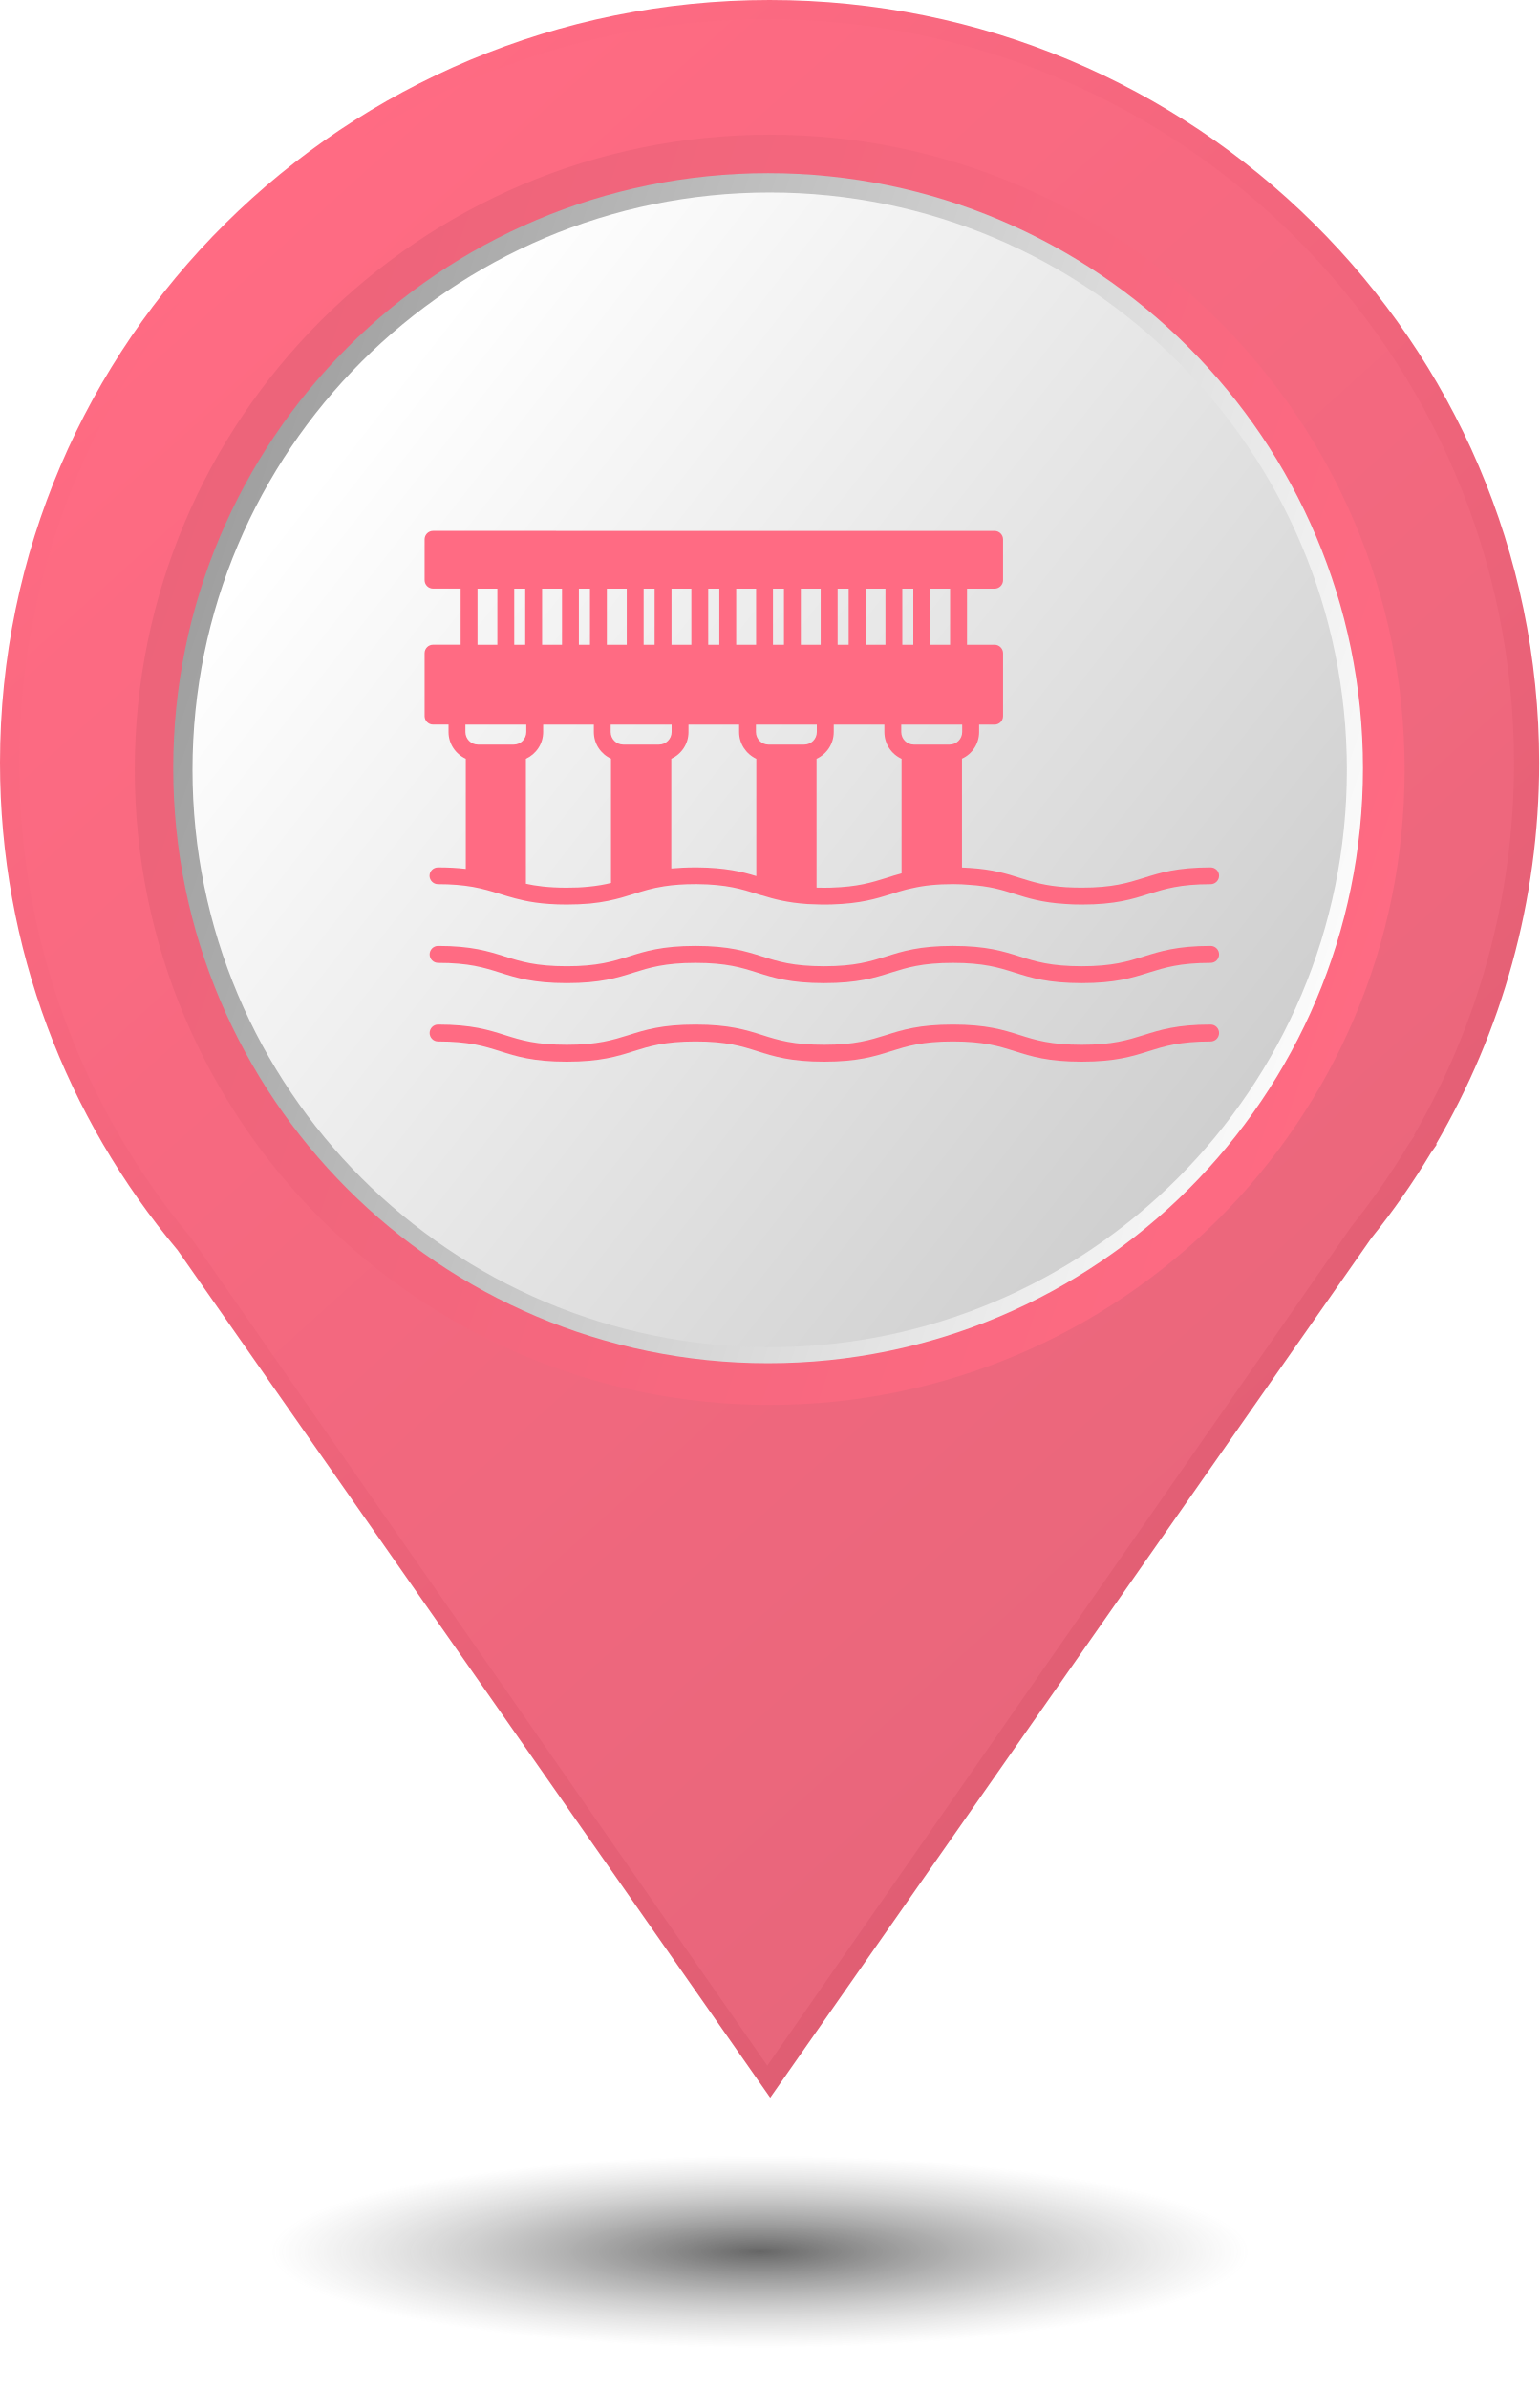
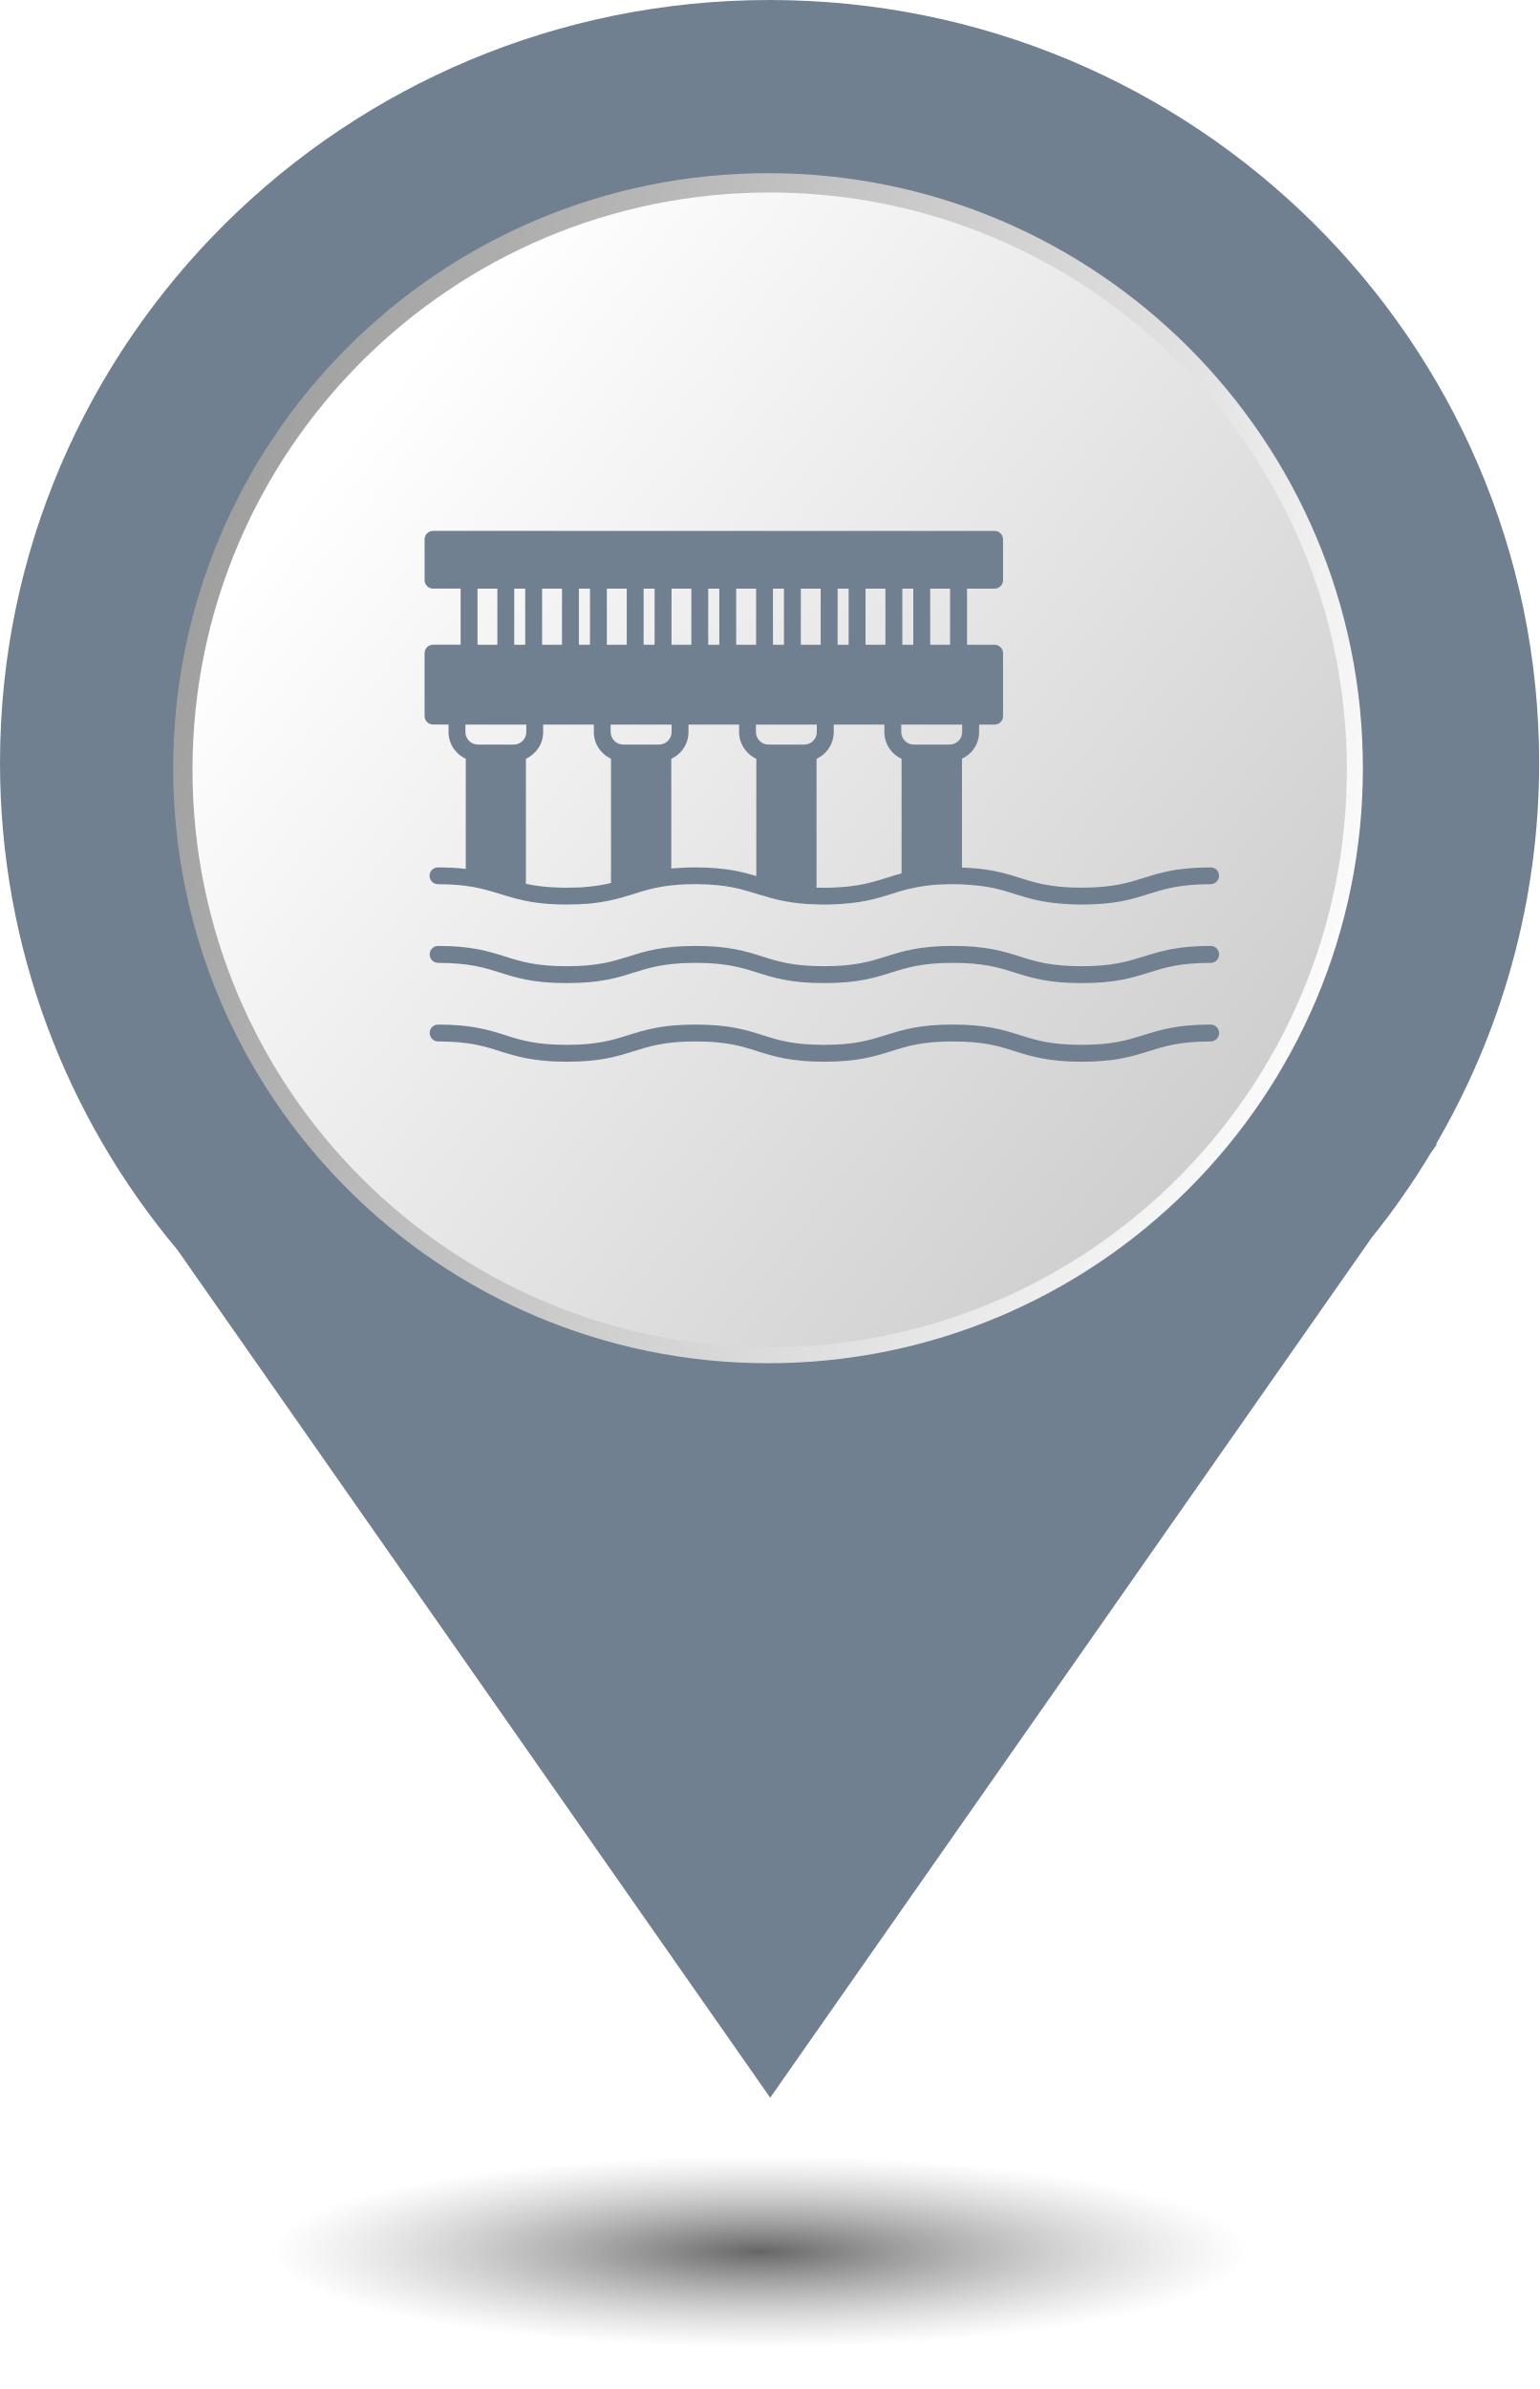
<svg xmlns="http://www.w3.org/2000/svg" width="29" height="45" viewBox="0 0 29 45" fill="none">
-   <path d="M21.478 14.368C21.478 18.334 18.232 21.552 14.228 21.552C10.224 21.552 6.978 18.334 6.978 14.368C6.978 10.401 10.224 7.184 14.228 7.184C18.233 7.184 21.478 10.401 21.478 14.368ZM29 14.368C29 6.433 22.509 0 14.5 0C6.492 0 0 6.433 0 14.368C0 17.857 1.256 21.056 3.344 23.545L14.512 39.513L25.845 23.312C26.252 22.807 26.624 22.275 26.96 21.716L27.075 21.553H27.056C28.29 19.438 29 16.987 29 14.368Z" fill="url(#paint0_linear_163_198)" />
-   <path d="M21.221 14.379C21.221 18.248 18.069 21.388 14.18 21.388C10.291 21.388 7.14 18.248 7.14 14.379C7.14 10.509 10.292 7.371 14.18 7.371C18.07 7.371 21.221 10.509 21.221 14.379ZM28.526 14.379C28.526 6.638 22.222 0.362 14.444 0.362C6.668 0.362 0.363 6.638 0.363 14.379C0.363 17.783 1.583 20.904 3.611 23.331L14.457 38.909L25.461 23.104C25.856 22.612 26.218 22.093 26.545 21.547L26.656 21.388H26.638C27.836 19.325 28.526 16.933 28.526 14.379Z" fill="url(#paint1_linear_163_198)" />
-   <circle cx="14.502" cy="14.5" r="11.963" fill="url(#paint2_linear_163_198)" />
-   <circle cx="14.472" cy="14.47" r="11.208" fill="url(#paint3_linear_163_198)" />
-   <circle cx="14.502" cy="14.501" r="10.875" fill="url(#paint4_linear_163_198)" />
-   <path d="M22.81 17.818C22.179 17.818 21.859 17.919 21.548 18.017C21.248 18.11 20.965 18.2 20.381 18.2C19.798 18.2 19.515 18.112 19.215 18.017C18.905 17.919 18.586 17.818 17.953 17.818C17.32 17.818 17.002 17.919 16.693 18.017C16.392 18.11 16.11 18.2 15.528 18.2C14.947 18.2 14.662 18.112 14.364 18.017C14.054 17.919 13.735 17.818 13.104 17.818C12.473 17.818 12.152 17.919 11.844 18.017C11.543 18.11 11.26 18.2 10.679 18.2C10.098 18.2 9.815 18.112 9.514 18.017C9.205 17.919 8.885 17.818 8.254 17.818C8.166 17.818 8.095 17.889 8.095 17.977C8.095 18.066 8.166 18.137 8.254 18.137C8.836 18.137 9.119 18.225 9.419 18.32C9.728 18.418 10.048 18.518 10.679 18.518C11.31 18.518 11.63 18.418 11.939 18.32C12.239 18.227 12.522 18.137 13.104 18.137C13.685 18.137 13.97 18.225 14.268 18.32C14.578 18.418 14.897 18.518 15.528 18.518C16.159 18.518 16.479 18.418 16.788 18.32C17.088 18.227 17.372 18.137 17.953 18.137C18.534 18.137 18.819 18.225 19.119 18.32C19.429 18.418 19.748 18.518 20.381 18.518C21.014 18.518 21.333 18.418 21.643 18.32C21.944 18.227 22.227 18.137 22.81 18.137C22.898 18.137 22.969 18.066 22.969 17.977C22.969 17.889 22.898 17.818 22.81 17.818Z" fill="#FF6B83" />
-   <path d="M22.81 19.299C22.179 19.299 21.859 19.399 21.548 19.497C21.248 19.59 20.965 19.68 20.381 19.68C19.798 19.68 19.515 19.592 19.215 19.497C18.905 19.399 18.586 19.299 17.953 19.299C17.32 19.299 17.002 19.399 16.693 19.497C16.392 19.59 16.11 19.68 15.528 19.68C14.947 19.68 14.662 19.592 14.364 19.497C14.054 19.399 13.735 19.299 13.104 19.299C12.473 19.299 12.152 19.399 11.844 19.497C11.543 19.59 11.26 19.68 10.679 19.68C10.098 19.68 9.815 19.592 9.514 19.497C9.205 19.399 8.885 19.299 8.254 19.299C8.166 19.299 8.095 19.369 8.095 19.458C8.095 19.546 8.166 19.617 8.254 19.617C8.836 19.617 9.119 19.705 9.419 19.8C9.728 19.898 10.048 19.998 10.679 19.998C11.31 19.998 11.63 19.898 11.939 19.8C12.239 19.707 12.522 19.617 13.104 19.617C13.685 19.617 13.97 19.705 14.268 19.8C14.578 19.898 14.897 19.998 15.528 19.998C16.159 19.998 16.479 19.898 16.788 19.8C17.088 19.707 17.372 19.617 17.953 19.617C18.534 19.617 18.819 19.705 19.119 19.8C19.429 19.898 19.748 19.998 20.381 19.998C21.014 19.998 21.333 19.898 21.643 19.8C21.944 19.707 22.227 19.617 22.81 19.617C22.898 19.617 22.969 19.546 22.969 19.458C22.969 19.369 22.898 19.299 22.81 19.299Z" fill="#FF6B83" />
-   <path d="M8.252 16.339C8.164 16.339 8.093 16.41 8.093 16.496C8.093 16.582 8.164 16.655 8.252 16.655C8.504 16.655 8.717 16.673 8.907 16.706C9.101 16.741 9.253 16.787 9.412 16.836C9.51 16.866 9.607 16.897 9.709 16.923C9.909 16.976 10.197 17.038 10.676 17.038C10.834 17.038 10.977 17.031 11.111 17.02C11.371 16.995 11.562 16.949 11.714 16.907C11.791 16.885 11.864 16.862 11.936 16.84C12.115 16.783 12.284 16.73 12.512 16.695C12.687 16.668 12.88 16.654 13.103 16.654H13.133C13.695 16.659 13.974 16.748 14.27 16.84L14.314 16.854C14.335 16.861 14.356 16.867 14.364 16.867C14.572 16.933 14.83 17.003 15.219 17.029C15.357 17.036 15.529 17.041 15.672 17.036C16.215 17.02 16.51 16.928 16.794 16.84C16.887 16.81 16.978 16.781 17.079 16.755C17.113 16.746 17.146 16.739 17.183 16.732C17.411 16.679 17.655 16.654 17.965 16.654C18.07 16.654 18.165 16.659 18.255 16.667C18.646 16.691 18.878 16.762 19.122 16.84C19.374 16.919 19.636 17.001 20.069 17.027C20.164 17.035 20.267 17.038 20.384 17.038C21.015 17.038 21.335 16.937 21.646 16.838C21.945 16.745 22.229 16.655 22.81 16.655C22.897 16.655 22.969 16.584 22.969 16.496C22.969 16.407 22.897 16.339 22.81 16.339C22.179 16.339 21.859 16.439 21.55 16.537C21.25 16.63 20.965 16.72 20.384 16.72C20.276 16.72 20.18 16.717 20.089 16.712C19.694 16.687 19.463 16.614 19.217 16.537C18.966 16.457 18.705 16.376 18.275 16.349C18.227 16.346 18.178 16.342 18.125 16.341V14.29C18.316 14.204 18.448 14.011 18.448 13.789V13.649H18.74C18.827 13.649 18.899 13.577 18.899 13.49V12.304C18.899 12.216 18.827 12.145 18.74 12.145H18.22V11.088H18.74C18.827 11.088 18.899 11.017 18.899 10.929V10.16C18.899 10.072 18.827 10.001 18.74 10.001L8.159 10C8.072 10 8 10.071 8 10.159V10.928C8 11.016 8.072 11.087 8.159 11.087H8.679V12.144H8.159C8.072 12.144 8 12.215 8 12.303V13.489C8 13.576 8.072 13.648 8.159 13.648H8.451V13.788C8.451 14.013 8.585 14.204 8.776 14.292V16.367C8.617 16.348 8.445 16.339 8.253 16.339L8.252 16.339ZM11.512 16.632C11.395 16.661 11.255 16.687 11.082 16.703C10.957 16.716 10.824 16.721 10.676 16.721C10.322 16.721 10.084 16.686 9.909 16.647V14.293C10.1 14.204 10.234 14.013 10.234 13.789V13.649H11.189V13.789C11.189 14.011 11.321 14.204 11.512 14.29V16.632L11.512 16.632ZM12.416 14.025H11.743C11.612 14.025 11.506 13.919 11.506 13.789V13.649H12.654V13.789C12.654 13.919 12.547 14.025 12.417 14.025H12.416ZM14.249 16.502C13.977 16.419 13.668 16.343 13.132 16.339H13.102C12.936 16.339 12.787 16.347 12.648 16.359V14.293C12.839 14.204 12.972 14.014 12.972 13.789V13.649H13.926V13.789C13.926 14.011 14.059 14.204 14.25 14.293V16.502L14.249 16.502ZM15.154 14.025H14.478C14.349 14.025 14.243 13.919 14.243 13.789V13.649H15.39V13.789C15.39 13.919 15.284 14.025 15.154 14.025ZM16.987 16.451C16.884 16.479 16.79 16.507 16.697 16.538C16.421 16.624 16.159 16.705 15.661 16.72C15.62 16.722 15.579 16.722 15.536 16.722C15.486 16.722 15.435 16.72 15.385 16.72V14.293C15.576 14.205 15.709 14.012 15.709 13.789V13.649H16.663V13.789C16.663 14.014 16.796 14.205 16.987 14.293V16.451L16.987 16.451ZM18.129 13.789C18.129 13.919 18.023 14.025 17.892 14.025H17.217C17.087 14.025 16.981 13.919 16.981 13.789V13.649H18.129V13.789ZM17.901 11.088V12.145H17.526V11.088H17.901ZM17.208 11.088V12.145H17.001V11.088H17.208ZM16.683 11.088V12.145H16.308V11.088H16.683ZM15.99 11.088V12.145H15.782V11.088H15.99ZM15.463 11.088V12.145H15.089V11.088H15.463ZM14.771 11.088V12.145H14.564V11.088H14.771ZM14.246 11.088V12.145H13.871V11.088H14.246ZM13.553 11.088V12.145H13.344V11.088H13.553ZM13.026 11.088V12.145H12.652V11.088H13.026ZM12.334 11.088V12.145H12.127V11.088H12.334ZM11.809 11.088V12.145H11.434V11.088H11.809ZM11.116 11.088V12.145H10.907V11.088H11.116ZM10.589 11.088V12.145H10.214V11.088H10.589ZM9.896 11.088V12.145H9.689V11.088H9.896ZM8.997 11.088H9.371V12.145H8.997V11.088ZM8.769 13.789V13.649H9.916V13.789C9.916 13.919 9.81 14.025 9.681 14.025H9.005C8.875 14.025 8.769 13.919 8.769 13.789Z" fill="#FF6B83" />
-   <ellipse cx="14.319" cy="42.413" rx="9.244" ry="1.812" fill="url(#paint5_radial_163_198)" fill-opacity="0.6" />
+   <path d="M21.478 14.368C21.478 18.334 18.232 21.552 14.228 21.552C10.224 21.552 6.978 18.334 6.978 14.368C6.978 10.401 10.224 7.184 14.228 7.184C18.233 7.184 21.478 10.401 21.478 14.368ZM29 14.368C29 6.433 22.509 0 14.5 0C6.492 0 0 6.433 0 14.368C0 17.857 1.256 21.056 3.344 23.545L14.512 39.513L25.845 23.312C26.252 22.807 26.624 22.275 26.96 21.716L27.075 21.553H27.056C28.29 19.438 29 16.987 29 14.368Z" fill="#708090" />
+   <path d="M21.221 14.379C21.221 18.248 18.069 21.388 14.18 21.388C10.291 21.388 7.14 18.248 7.14 14.379C7.14 10.509 10.292 7.371 14.18 7.371C18.07 7.371 21.221 10.509 21.221 14.379ZM28.526 14.379C28.526 6.638 22.222 0.362 14.444 0.362C6.668 0.362 0.363 6.638 0.363 14.379C0.363 17.783 1.583 20.904 3.611 23.331L14.457 38.909L25.461 23.104C25.856 22.612 26.218 22.093 26.545 21.547L26.656 21.388H26.638C27.836 19.325 28.526 16.933 28.526 14.379Z" fill="#708090" />
+   <circle cx="14.502" cy="14.5" r="11.963" fill="#708090" />
+   <circle cx="14.471" cy="14.47" r="11.208" fill="url(#paint0_linear_1177_988)" />
+   <circle cx="14.502" cy="14.501" r="10.875" fill="url(#paint1_linear_1177_988)" />
+   <path d="M22.811 17.818C22.18 17.818 21.859 17.919 21.549 18.017C21.248 18.11 20.965 18.2 20.382 18.2C19.799 18.2 19.516 18.112 19.215 18.017C18.906 17.919 18.586 17.818 17.953 17.818C17.32 17.818 17.002 17.919 16.693 18.017C16.393 18.11 16.11 18.2 15.529 18.2C14.947 18.2 14.662 18.112 14.364 18.017C14.055 17.919 13.735 17.818 13.104 17.818C12.473 17.818 12.153 17.919 11.844 18.017C11.544 18.11 11.261 18.2 10.679 18.2C10.098 18.2 9.815 18.112 9.515 18.017C9.205 17.919 8.886 17.818 8.255 17.818C8.167 17.818 8.096 17.889 8.096 17.977C8.096 18.066 8.167 18.137 8.255 18.137C8.836 18.137 9.119 18.225 9.419 18.32C9.729 18.418 10.048 18.518 10.679 18.518C11.31 18.518 11.631 18.418 11.94 18.32C12.24 18.227 12.523 18.137 13.104 18.137C13.685 18.137 13.97 18.225 14.269 18.32C14.578 18.418 14.898 18.518 15.529 18.518C16.16 18.518 16.48 18.418 16.789 18.32C17.089 18.227 17.372 18.137 17.953 18.137C18.535 18.137 18.82 18.225 19.12 18.32C19.429 18.418 19.749 18.518 20.382 18.518C21.015 18.518 21.333 18.418 21.644 18.32C21.944 18.227 22.227 18.137 22.811 18.137C22.899 18.137 22.97 18.066 22.97 17.977C22.97 17.889 22.899 17.818 22.811 17.818Z" fill="#708090" />
+   <path d="M22.811 19.299C22.18 19.299 21.859 19.4 21.549 19.497C21.248 19.59 20.965 19.681 20.382 19.681C19.799 19.681 19.516 19.593 19.215 19.497C18.906 19.4 18.586 19.299 17.953 19.299C17.32 19.299 17.002 19.4 16.693 19.497C16.393 19.59 16.11 19.681 15.529 19.681C14.947 19.681 14.662 19.593 14.364 19.497C14.055 19.4 13.735 19.299 13.104 19.299C12.473 19.299 12.153 19.4 11.844 19.497C11.544 19.59 11.261 19.681 10.679 19.681C10.098 19.681 9.815 19.593 9.515 19.497C9.205 19.4 8.886 19.299 8.255 19.299C8.167 19.299 8.096 19.37 8.096 19.458C8.096 19.546 8.167 19.617 8.255 19.617C8.836 19.617 9.119 19.705 9.419 19.801C9.729 19.898 10.048 19.999 10.679 19.999C11.31 19.999 11.631 19.898 11.94 19.801C12.24 19.707 12.523 19.617 13.104 19.617C13.685 19.617 13.97 19.705 14.269 19.801C14.578 19.898 14.898 19.999 15.529 19.999C16.16 19.999 16.48 19.898 16.789 19.801C17.089 19.707 17.372 19.617 17.953 19.617C18.535 19.617 18.82 19.705 19.12 19.801C19.429 19.898 19.749 19.999 20.382 19.999C21.015 19.999 21.333 19.898 21.644 19.801C21.944 19.707 22.227 19.617 22.811 19.617C22.899 19.617 22.97 19.546 22.97 19.458C22.97 19.37 22.899 19.299 22.811 19.299Z" fill="#708090" />
+   <path d="M8.252 16.339C8.164 16.339 8.093 16.41 8.093 16.496C8.093 16.582 8.164 16.655 8.252 16.655C8.504 16.655 8.717 16.673 8.907 16.706C9.101 16.741 9.253 16.787 9.412 16.836C9.51 16.866 9.607 16.897 9.709 16.923C9.909 16.976 10.197 17.038 10.676 17.038C10.834 17.038 10.977 17.031 11.111 17.02C11.371 16.995 11.562 16.949 11.714 16.907C11.791 16.885 11.864 16.862 11.936 16.84C12.115 16.783 12.284 16.73 12.512 16.695C12.687 16.668 12.88 16.654 13.103 16.654H13.133C13.695 16.659 13.974 16.748 14.27 16.84L14.314 16.854C14.335 16.861 14.356 16.867 14.364 16.867C14.572 16.933 14.83 17.003 15.219 17.029C15.357 17.036 15.529 17.041 15.672 17.036C16.215 17.02 16.51 16.928 16.794 16.84C16.887 16.81 16.978 16.781 17.079 16.755C17.113 16.746 17.146 16.739 17.183 16.732C17.411 16.679 17.655 16.654 17.965 16.654C18.07 16.654 18.165 16.659 18.255 16.667C18.646 16.691 18.878 16.762 19.122 16.84C19.374 16.919 19.636 17.001 20.069 17.027C20.164 17.035 20.267 17.038 20.384 17.038C21.015 17.038 21.335 16.937 21.646 16.838C21.945 16.745 22.229 16.655 22.81 16.655C22.897 16.655 22.969 16.584 22.969 16.496C22.969 16.407 22.897 16.339 22.81 16.339C22.179 16.339 21.859 16.439 21.55 16.537C21.25 16.63 20.965 16.72 20.384 16.72C20.276 16.72 20.18 16.717 20.089 16.712C19.694 16.687 19.463 16.614 19.217 16.537C18.966 16.457 18.705 16.376 18.275 16.349C18.227 16.346 18.178 16.342 18.125 16.341V14.29C18.316 14.204 18.448 14.011 18.448 13.789V13.649H18.74C18.827 13.649 18.899 13.577 18.899 13.49V12.304C18.899 12.216 18.827 12.145 18.74 12.145H18.22V11.088H18.74C18.827 11.088 18.899 11.017 18.899 10.929V10.16C18.899 10.072 18.827 10.001 18.74 10.001L8.159 10C8.072 10 8 10.071 8 10.159V10.928C8 11.016 8.072 11.087 8.159 11.087H8.679V12.144H8.159C8.072 12.144 8 12.215 8 12.303V13.489C8 13.576 8.072 13.648 8.159 13.648H8.451V13.788C8.451 14.013 8.585 14.204 8.776 14.292V16.367C8.617 16.348 8.445 16.339 8.253 16.339L8.252 16.339ZM11.512 16.632C11.395 16.661 11.255 16.687 11.082 16.703C10.957 16.716 10.824 16.721 10.676 16.721C10.322 16.721 10.084 16.686 9.909 16.647V14.293C10.1 14.204 10.234 14.013 10.234 13.789V13.649H11.189V13.789C11.189 14.011 11.321 14.204 11.512 14.29V16.632L11.512 16.632ZM12.416 14.025H11.743C11.612 14.025 11.506 13.919 11.506 13.789V13.649H12.654V13.789C12.654 13.919 12.547 14.025 12.417 14.025H12.416ZM14.249 16.502C13.977 16.419 13.668 16.343 13.132 16.339H13.102C12.936 16.339 12.787 16.347 12.648 16.359V14.293C12.839 14.204 12.972 14.014 12.972 13.789V13.649H13.926V13.789C13.926 14.011 14.059 14.204 14.25 14.293V16.502L14.249 16.502ZM15.154 14.025H14.478C14.349 14.025 14.243 13.919 14.243 13.789V13.649H15.39V13.789C15.39 13.919 15.284 14.025 15.154 14.025ZM16.987 16.451C16.884 16.479 16.79 16.507 16.697 16.538C16.421 16.624 16.159 16.705 15.661 16.72C15.62 16.722 15.579 16.722 15.536 16.722C15.486 16.722 15.435 16.72 15.385 16.72V14.293C15.576 14.205 15.709 14.012 15.709 13.789V13.649H16.663V13.789C16.663 14.014 16.796 14.205 16.987 14.293V16.451L16.987 16.451ZM18.129 13.789C18.129 13.919 18.023 14.025 17.892 14.025H17.217C17.087 14.025 16.981 13.919 16.981 13.789V13.649H18.129V13.789ZM17.901 11.088V12.145H17.526V11.088H17.901ZM17.208 11.088V12.145H17.001V11.088H17.208ZM16.683 11.088V12.145H16.308V11.088H16.683ZM15.99 11.088V12.145H15.782V11.088H15.99ZM15.463 11.088V12.145H15.089V11.088H15.463ZM14.771 11.088V12.145H14.564V11.088H14.771ZM14.246 11.088V12.145H13.871V11.088H14.246ZM13.553 11.088V12.145H13.344V11.088H13.553ZM13.026 11.088V12.145H12.652V11.088H13.026ZM12.334 11.088V12.145H12.127V11.088H12.334ZM11.809 11.088V12.145H11.434V11.088H11.809ZM11.116 11.088V12.145H10.907V11.088H11.116ZM10.589 11.088V12.145H10.214V11.088H10.589ZM9.896 11.088V12.145H9.689V11.088H9.896ZM8.997 11.088H9.371V12.145H8.997V11.088ZM8.769 13.789V13.649H9.916V13.789C9.916 13.919 9.81 14.025 9.681 14.025H9.005C8.875 14.025 8.769 13.919 8.769 13.789Z" fill="#708090" />
+   <ellipse cx="14.319" cy="42.413" rx="9.244" ry="1.812" fill="url(#paint2_radial_1177_988)" fill-opacity="0.6" />
  <defs>
-     <linearGradient id="paint0_linear_163_198" x1="-5.10031e-08" y1="7.989" x2="22.099" y2="32.614" gradientUnits="userSpaceOnUse">
-       <stop stop-color="#FF6B83" />
-       <stop offset="1" stop-color="#E05E73" />
-     </linearGradient>
-     <linearGradient id="paint1_linear_163_198" x1="0.363" y1="8.156" x2="21.932" y2="32.081" gradientUnits="userSpaceOnUse">
-       <stop stop-color="#FF6B83" />
-       <stop offset="1" stop-color="#E8667B" />
-     </linearGradient>
-     <linearGradient id="paint2_linear_163_198" x1="26.528" y1="19.562" x2="1.185" y2="11.05" gradientUnits="userSpaceOnUse">
-       <stop stop-color="#FF6B83" />
-       <stop offset="1" stop-color="#EB6379" />
-     </linearGradient>
-     <linearGradient id="paint3_linear_163_198" x1="25.739" y1="19.213" x2="1.995" y2="11.238" gradientUnits="userSpaceOnUse">
+     <linearGradient id="paint0_linear_1177_988" x1="25.739" y1="19.212" x2="1.995" y2="11.237" gradientUnits="userSpaceOnUse">
      <stop stop-color="white" />
      <stop offset="1" stop-color="#999999" />
    </linearGradient>
-     <linearGradient id="paint4_linear_163_198" x1="4.896" y1="10.332" x2="24.109" y2="25.376" gradientUnits="userSpaceOnUse">
+     <linearGradient id="paint1_linear_1177_988" x1="4.896" y1="10.332" x2="24.108" y2="25.375" gradientUnits="userSpaceOnUse">
      <stop stop-color="white" />
      <stop offset="1" stop-color="#C7C7C7" />
    </linearGradient>
-     <radialGradient id="paint5_radial_163_198" cx="0" cy="0" r="1" gradientUnits="userSpaceOnUse" gradientTransform="translate(14.3189 42.4127) scale(9.24375 1.8125)">
+     <radialGradient id="paint2_radial_1177_988" cx="0" cy="0" r="1" gradientUnits="userSpaceOnUse" gradientTransform="translate(14.3189 42.4126) scale(9.24375 1.8125)">
      <stop />
      <stop offset="1" stop-color="#666666" stop-opacity="0" />
    </radialGradient>
  </defs>
</svg>
